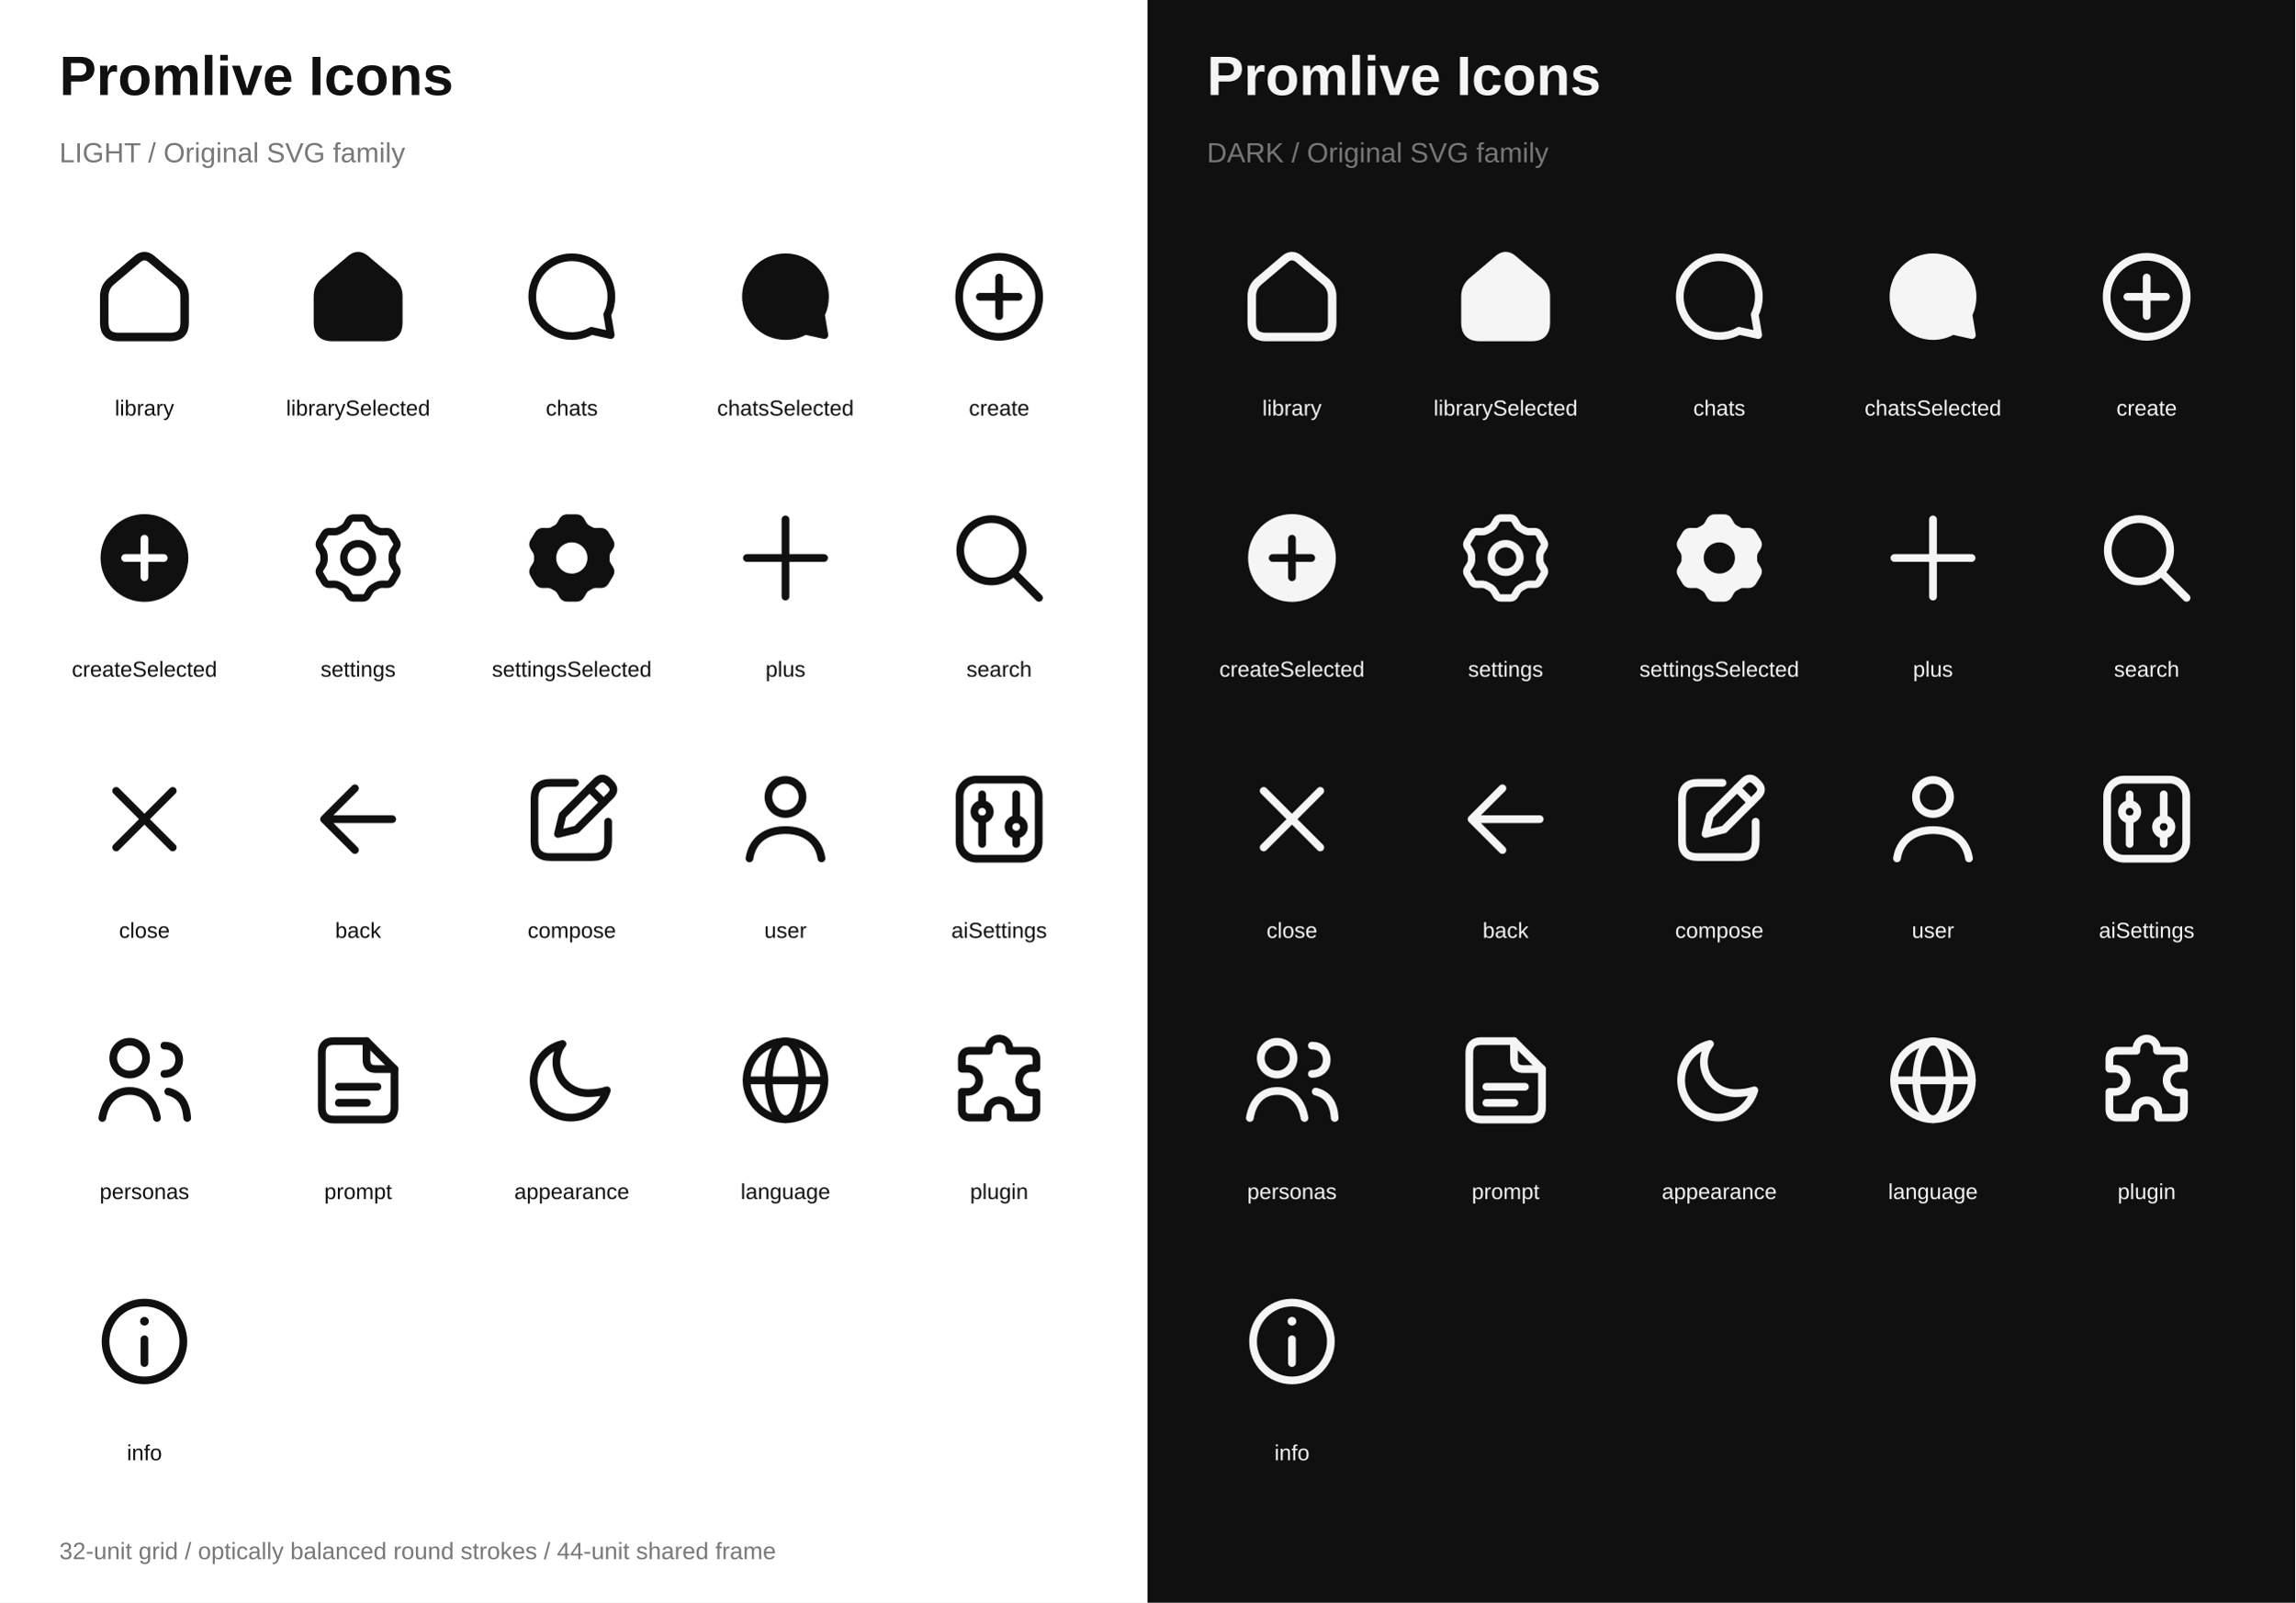
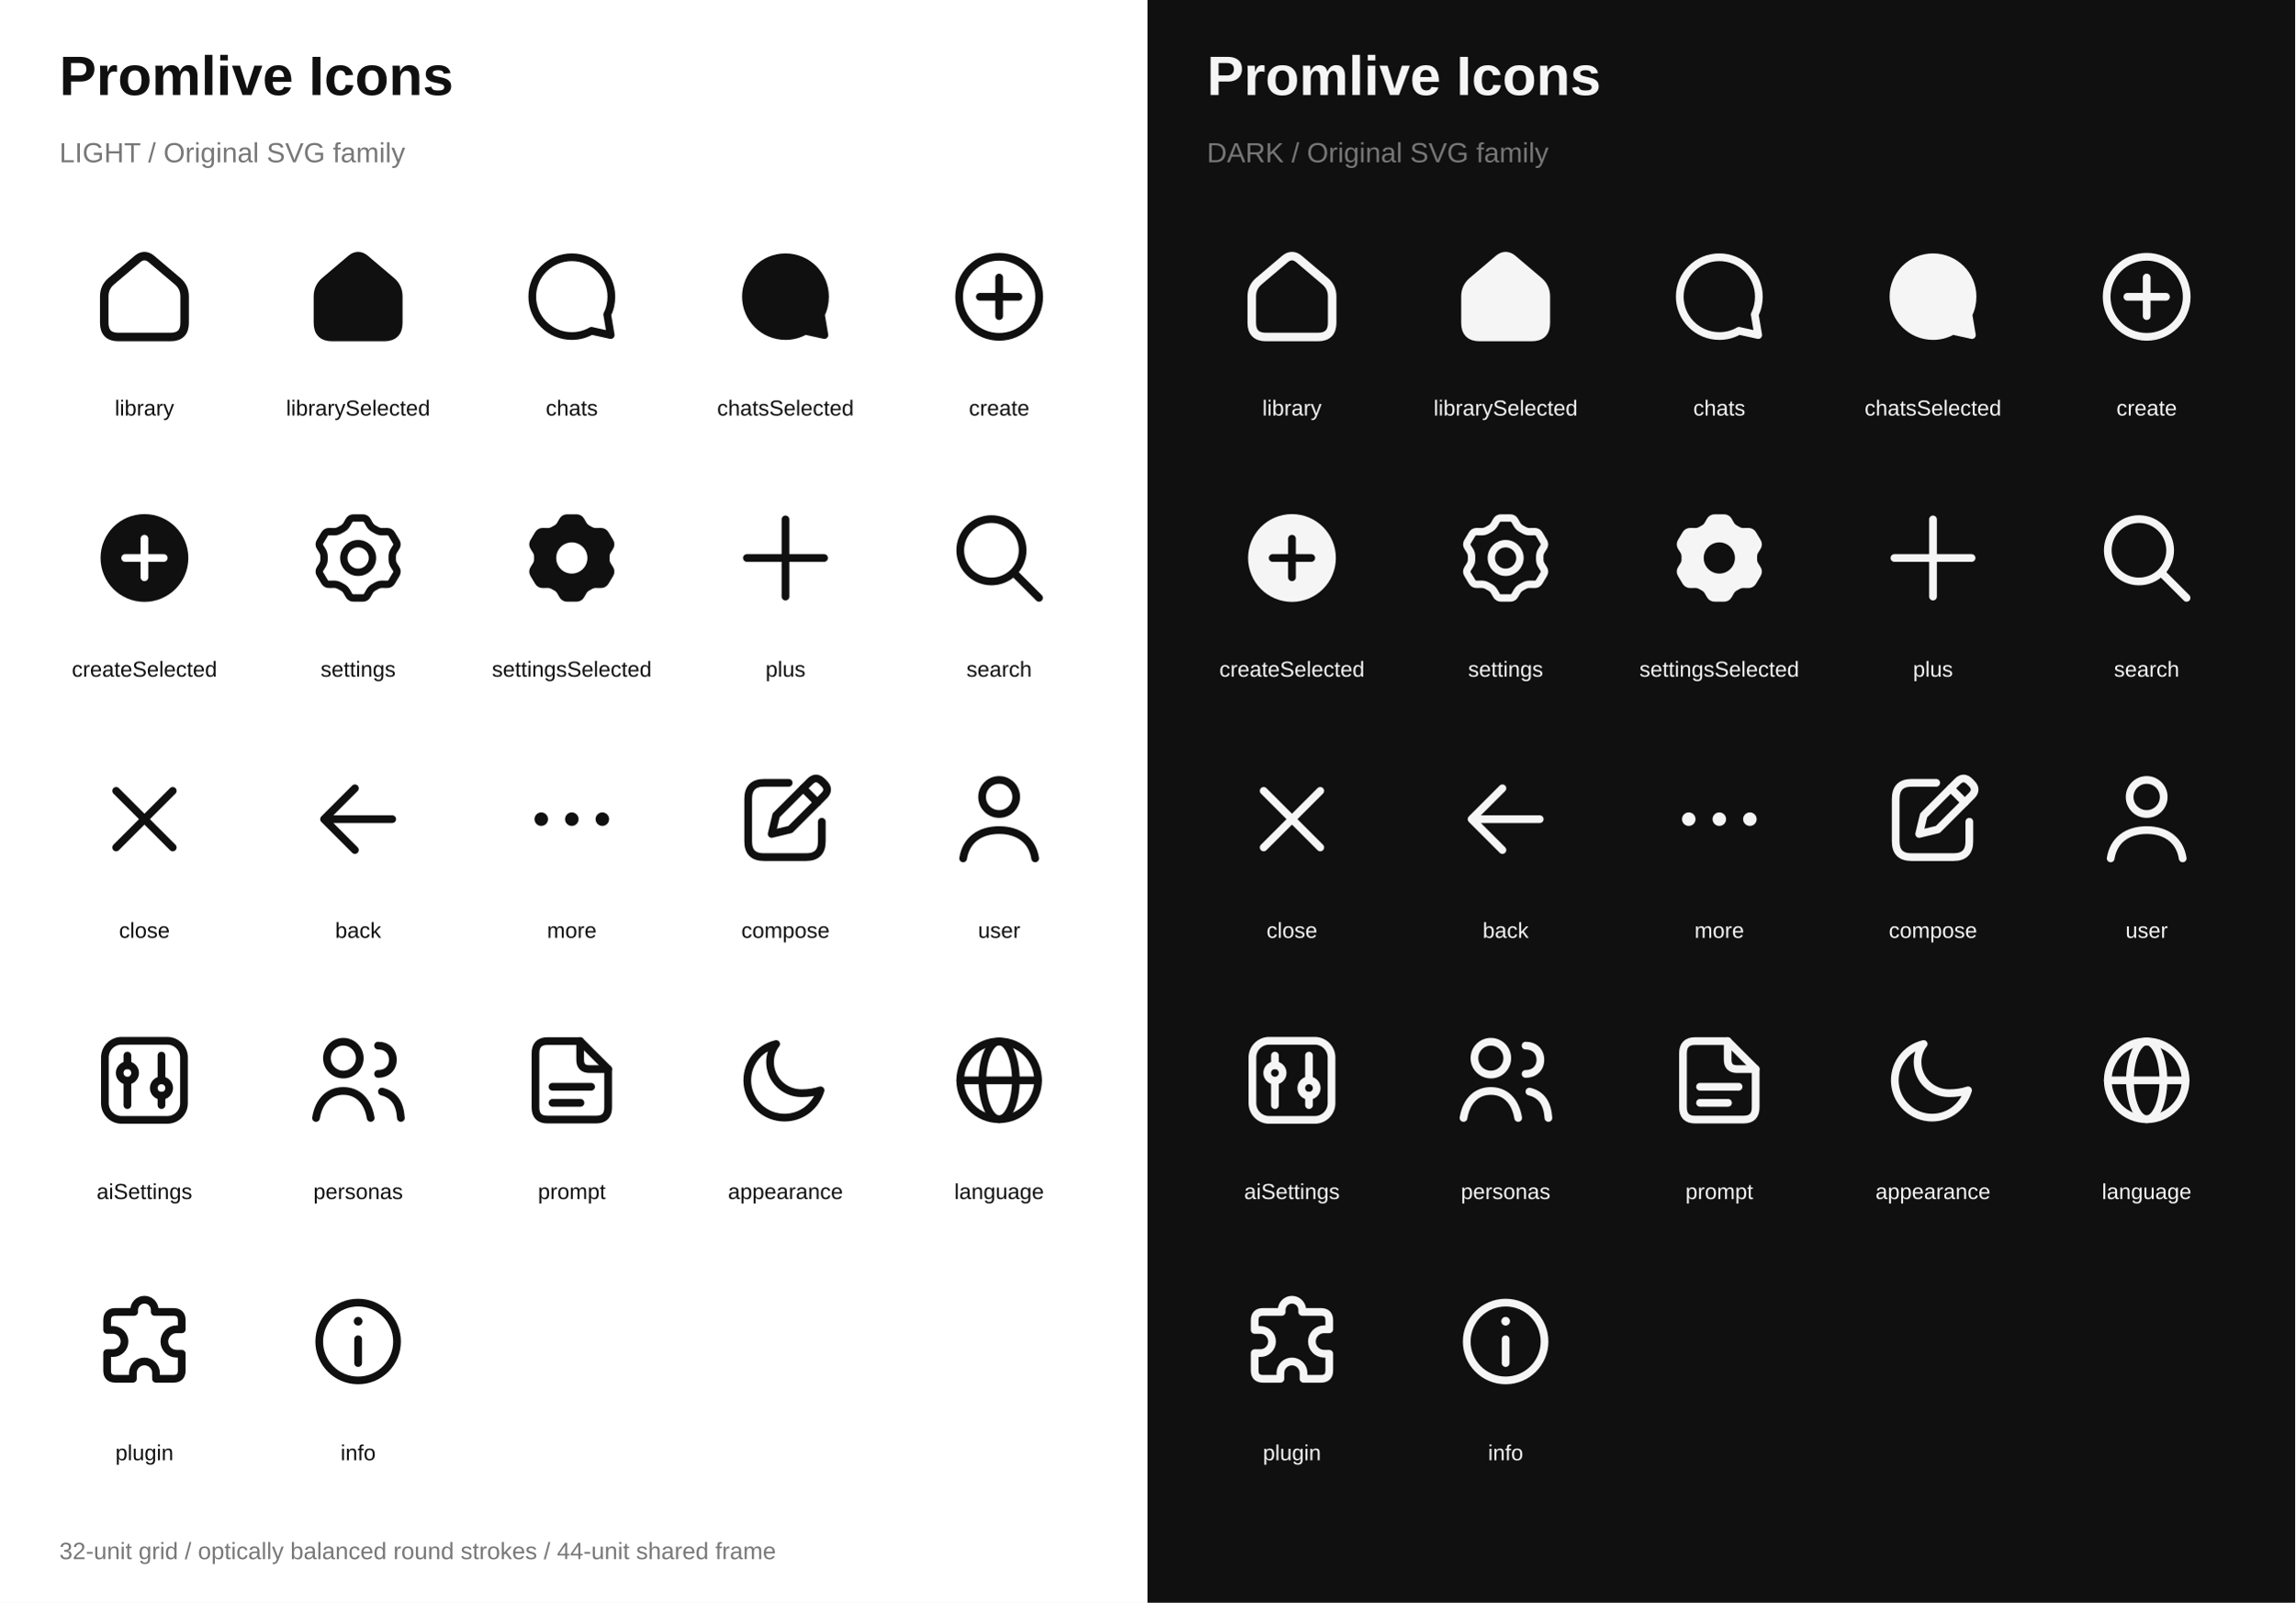
<svg xmlns="http://www.w3.org/2000/svg" width="1160" height="810" viewBox="0 0 1160 810">
  <rect width="580" height="810" fill="#FFFFFF" />
  <rect x="580" width="580" height="810" fill="#101010" />
  <g font-family="Arial,sans-serif" fill="#101010">
    <text x="30" y="48" font-size="28" font-weight="700">Promlive Icons</text>
    <text x="30" y="82" font-size="14" fill="#777777">LIGHT / Original SVG family</text>
  </g>
  <svg x="47" y="124" color="#101010" width="52" height="52" viewBox="0 0 32 32" fill="none" stroke="currentColor" stroke-width="2.65" stroke-linecap="round" stroke-linejoin="round">
    <path d="M13.9 4.18Q16 2.5 18.1 4.18L26.35 11.18Q28.5 13.03 28.5 15.9V24.1Q28.5 28.5 24.1 28.5H7.9Q3.5 28.5 3.5 24.1V15.9Q3.5 13.03 5.65 11.18Z" />
  </svg>
  <text x="73" y="210" text-anchor="middle" font-family="Arial,sans-serif" font-size="11" fill="#101010">library</text>
  <svg x="155" y="124" color="#101010" width="52" height="52" viewBox="0 0 32 32" fill="none" stroke="currentColor" stroke-width="2.65" stroke-linecap="round" stroke-linejoin="round">
    <path d="M13.9 4.18Q16 2.5 18.1 4.18L26.35 11.18Q28.5 13.03 28.5 15.9V24.1Q28.5 28.5 24.1 28.5H7.9Q3.5 28.5 3.5 24.1V15.9Q3.5 13.03 5.65 11.18Z" fill="currentColor" stroke="none" />
    <path d="M13.9 4.18Q16 2.5 18.1 4.18L26.35 11.18Q28.5 13.03 28.5 15.9V24.1Q28.5 28.5 24.1 28.5H7.9Q3.5 28.5 3.5 24.1V15.9Q3.5 13.03 5.65 11.18Z" />
  </svg>
  <text x="181" y="210" text-anchor="middle" font-family="Arial,sans-serif" font-size="11" fill="#101010">librarySelected</text>
  <svg x="263" y="124" color="#101010" width="52" height="52" viewBox="0 0 32 32" fill="none" stroke="currentColor" stroke-width="2.4" stroke-linecap="round" stroke-linejoin="round">
    <path d="M16 3.7C9.2 3.7 3.7 9.18 3.7 15.95S9.2 28.2 16 28.2C18.215 28.2 20.3 27.63 22.11 26.575L28.1 27.9L27.015 21.5C27.875 19.83 28.3 17.965 28.3 15.95C28.3 9.18 22.8 3.7 16 3.7Z" />
  </svg>
  <text x="289" y="210" text-anchor="middle" font-family="Arial,sans-serif" font-size="11" fill="#101010">chats</text>
  <svg x="371" y="124" color="#101010" width="52" height="52" viewBox="0 0 32 32" fill="none" stroke="currentColor" stroke-width="2.4" stroke-linecap="round" stroke-linejoin="round">
    <path d="M16 3.7C9.2 3.7 3.7 9.18 3.7 15.95S9.2 28.2 16 28.2C18.215 28.2 20.3 27.63 22.11 26.575L28.1 27.9L27.015 21.5C27.875 19.83 28.3 17.965 28.3 15.95C28.3 9.18 22.8 3.7 16 3.7Z" fill="currentColor" stroke="none" />
    <path d="M16 3.7C9.2 3.7 3.7 9.18 3.7 15.95S9.2 28.2 16 28.2C18.215 28.2 20.3 27.63 22.11 26.575L28.1 27.9L27.015 21.5C27.875 19.83 28.3 17.965 28.3 15.95C28.3 9.18 22.8 3.7 16 3.7Z" />
  </svg>
  <text x="397" y="210" text-anchor="middle" font-family="Arial,sans-serif" font-size="11" fill="#101010">chatsSelected</text>
  <svg x="479" y="124" color="#101010" width="52" height="52" viewBox="0 0 32 32" fill="none" stroke="currentColor" stroke-width="2.4" stroke-linecap="round" stroke-linejoin="round">
    <circle cx="16" cy="16" r="12.45" />
    <path d="M16 10V22M10 16H22" />
  </svg>
  <text x="505" y="210" text-anchor="middle" font-family="Arial,sans-serif" font-size="11" fill="#101010">create</text>
  <svg x="47" y="256" color="#101010" width="52" height="52" viewBox="0 0 32 32" fill="none" stroke="currentColor" stroke-width="2.4" stroke-linecap="round" stroke-linejoin="round">
    <defs>
      <mask id="light-create-cut" maskUnits="userSpaceOnUse" x="0" y="0" width="32" height="32">
        <rect width="32" height="32" fill="white" stroke="none" />
        <path d="M16 10V22M10 16H22" fill="none" stroke="black" stroke-width="2.4" />
      </mask>
    </defs>
    <g mask="url(#light-create-cut)">
      <circle cx="16" cy="16" r="12.45" fill="currentColor" stroke="none" />
    </g>
    <circle cx="16" cy="16" r="12.45" />
  </svg>
  <text x="73" y="342" text-anchor="middle" font-family="Arial,sans-serif" font-size="11" fill="#101010">createSelected</text>
  <svg x="155" y="256" color="#101010" width="52" height="52" viewBox="0 0 32 32" fill="none" stroke="currentColor" stroke-width="2.3" stroke-linecap="round" stroke-linejoin="round">
    <path d="M13.142 4.386Q13.614 3.562 14.564 3.562L17.436 3.562Q18.386 3.562 18.858 4.386L19.541 5.579Q20.013 6.404 20.843 6.866L21.765 7.381Q22.595 7.844 23.545 7.827L25.006 7.801Q25.956 7.784 26.443 8.6L27.854 10.962Q28.342 11.777 27.839 12.584L27.11 13.753Q26.608 14.56 26.608 15.51L26.608 16.49Q26.608 17.44 27.11 18.247L27.839 19.416Q28.342 20.223 27.854 21.038L26.443 23.4Q25.956 24.216 25.006 24.199L23.545 24.173Q22.595 24.156 21.765 24.619L20.843 25.134Q20.013 25.596 19.541 26.421L18.858 27.614Q18.386 28.438 17.436 28.438L14.564 28.438Q13.614 28.438 13.142 27.614L12.459 26.421Q11.987 25.596 11.157 25.134L10.235 24.619Q9.405 24.156 8.455 24.173L6.994 24.199Q6.044 24.216 5.557 23.4L4.146 21.038Q3.658 20.223 4.161 19.416L4.89 18.247Q5.392 17.44 5.392 16.49L5.392 15.51Q5.392 14.56 4.89 13.753L4.161 12.584Q3.658 11.777 4.146 10.962L5.557 8.6Q6.044 7.784 6.994 7.801L8.455 7.827Q9.405 7.844 10.235 7.381L11.157 6.866Q11.987 6.404 12.459 5.579Z" />
    <circle cx="16" cy="16" r="4.45" />
  </svg>
  <text x="181" y="342" text-anchor="middle" font-family="Arial,sans-serif" font-size="11" fill="#101010">settings</text>
  <svg x="263" y="256" color="#101010" width="52" height="52" viewBox="0 0 32 32" fill="none" stroke="currentColor" stroke-width="2.3" stroke-linecap="round" stroke-linejoin="round">
    <defs>
      <mask id="light-settings-cut" maskUnits="userSpaceOnUse" x="0" y="0" width="32" height="32">
        <rect width="32" height="32" fill="white" stroke="none" />
        <circle cx="16" cy="16" r="4.85" fill="black" stroke="none" />
      </mask>
    </defs>
    <g mask="url(#light-settings-cut)">
      <path d="M13.142 4.386Q13.614 3.562 14.564 3.562L17.436 3.562Q18.386 3.562 18.858 4.386L19.541 5.579Q20.013 6.404 20.843 6.866L21.765 7.381Q22.595 7.844 23.545 7.827L25.006 7.801Q25.956 7.784 26.443 8.6L27.854 10.962Q28.342 11.777 27.839 12.584L27.11 13.753Q26.608 14.56 26.608 15.51L26.608 16.49Q26.608 17.44 27.11 18.247L27.839 19.416Q28.342 20.223 27.854 21.038L26.443 23.4Q25.956 24.216 25.006 24.199L23.545 24.173Q22.595 24.156 21.765 24.619L20.843 25.134Q20.013 25.596 19.541 26.421L18.858 27.614Q18.386 28.438 17.436 28.438L14.564 28.438Q13.614 28.438 13.142 27.614L12.459 26.421Q11.987 25.596 11.157 25.134L10.235 24.619Q9.405 24.156 8.455 24.173L6.994 24.199Q6.044 24.216 5.557 23.4L4.146 21.038Q3.658 20.223 4.161 19.416L4.89 18.247Q5.392 17.44 5.392 16.49L5.392 15.51Q5.392 14.56 4.89 13.753L4.161 12.584Q3.658 11.777 4.146 10.962L5.557 8.6Q6.044 7.784 6.994 7.801L8.455 7.827Q9.405 7.844 10.235 7.381L11.157 6.866Q11.987 6.404 12.459 5.579Z" fill="currentColor" stroke="none" />
    </g>
    <path d="M13.142 4.386Q13.614 3.562 14.564 3.562L17.436 3.562Q18.386 3.562 18.858 4.386L19.541 5.579Q20.013 6.404 20.843 6.866L21.765 7.381Q22.595 7.844 23.545 7.827L25.006 7.801Q25.956 7.784 26.443 8.6L27.854 10.962Q28.342 11.777 27.839 12.584L27.11 13.753Q26.608 14.56 26.608 15.51L26.608 16.49Q26.608 17.44 27.11 18.247L27.839 19.416Q28.342 20.223 27.854 21.038L26.443 23.4Q25.956 24.216 25.006 24.199L23.545 24.173Q22.595 24.156 21.765 24.619L20.843 25.134Q20.013 25.596 19.541 26.421L18.858 27.614Q18.386 28.438 17.436 28.438L14.564 28.438Q13.614 28.438 13.142 27.614L12.459 26.421Q11.987 25.596 11.157 25.134L10.235 24.619Q9.405 24.156 8.455 24.173L6.994 24.199Q6.044 24.216 5.557 23.4L4.146 21.038Q3.658 20.223 4.161 19.416L4.89 18.247Q5.392 17.44 5.392 16.49L5.392 15.51Q5.392 14.56 4.89 13.753L4.161 12.584Q3.658 11.777 4.146 10.962L5.557 8.6Q6.044 7.784 6.994 7.801L8.455 7.827Q9.405 7.844 10.235 7.381L11.157 6.866Q11.987 6.404 12.459 5.579Z" />
  </svg>
  <text x="289" y="342" text-anchor="middle" font-family="Arial,sans-serif" font-size="11" fill="#101010">settingsSelected</text>
  <svg x="371" y="256" color="#101010" width="52" height="52" viewBox="0 0 32 32" fill="none" stroke="currentColor" stroke-width="2.4" stroke-linecap="round" stroke-linejoin="round">
    <path d="M4 16H28M16 4V28" />
  </svg>
  <text x="397" y="342" text-anchor="middle" font-family="Arial,sans-serif" font-size="11" fill="#101010">plus</text>
  <svg x="479" y="256" color="#101010" width="52" height="52" viewBox="0 0 32 32" fill="none" stroke="currentColor" stroke-width="2.4" stroke-linecap="round" stroke-linejoin="round">
    <circle cx="13.6" cy="13.6" r="9.7" />
    <path d="M20.7 20.7L28.4 28.4" />
  </svg>
  <text x="505" y="342" text-anchor="middle" font-family="Arial,sans-serif" font-size="11" fill="#101010">search</text>
  <svg x="47" y="388" color="#101010" width="52" height="52" viewBox="0 0 32 32" fill="none" stroke="currentColor" stroke-width="2.4" stroke-linecap="round" stroke-linejoin="round">
    <path d="M7.2 7.2L24.8 24.8M24.8 7.2L7.2 24.8" />
  </svg>
  <text x="73" y="474" text-anchor="middle" font-family="Arial,sans-serif" font-size="11" fill="#101010">close</text>
  <svg x="155" y="388" color="#101010" width="52" height="52" viewBox="0 0 32 32" fill="none" stroke="currentColor" stroke-width="2.4" stroke-linecap="round" stroke-linejoin="round">
    <path d="M26.6 16H5.4M15 6.4L5.4 16L15 25.6" />
  </svg>
  <text x="181" y="474" text-anchor="middle" font-family="Arial,sans-serif" font-size="11" fill="#101010">back</text>
  <svg x="263" y="388" color="#101010" width="52" height="52" viewBox="0 0 32 32" fill="none" stroke="currentColor" stroke-width="2.4" stroke-linecap="round" stroke-linejoin="round">
+     <g fill="currentColor" stroke="none">
+       <circle cx="6.5" cy="16" r="2.1" />
+       <circle cx="16" cy="16" r="2.1" />
+       <circle cx="25.5" cy="16" r="2.1" />
+     </g>
+   </svg>
+   <text x="289" y="474" text-anchor="middle" font-family="Arial,sans-serif" font-size="11" fill="#101010">more</text>
+   <svg x="371" y="388" color="#101010" width="52" height="52" viewBox="0 0 32 32" fill="none" stroke="currentColor" stroke-width="2.4" stroke-linecap="round" stroke-linejoin="round">
    <path d="M17 4.7H9.3C6 4.7 4.4 6.4 4.4 9.7V22.9C4.4 26.2 6 27.8 9.3 27.8H22.4C25.7 27.8 27.3 26.2 27.3 22.9V16.8" />
    <path d="M13.1 14.8L23.6 4.3Q25.5 2.4 27.4 4.3L28 4.9Q29.9 6.8 28 8.7L17.5 19.2L11.7 20.6Z" />
    <path d="M21.5 6.4L25.9 10.8" />
  </svg>
-   <text x="289" y="474" text-anchor="middle" font-family="Arial,sans-serif" font-size="11" fill="#101010">compose</text>
-   <svg x="371" y="388" color="#101010" width="52" height="52" viewBox="0 0 32 32" fill="none" stroke="currentColor" stroke-width="2.4" stroke-linecap="round" stroke-linejoin="round">
+   <text x="397" y="474" text-anchor="middle" font-family="Arial,sans-serif" font-size="11" fill="#101010">compose</text>
+   <svg x="479" y="388" color="#101010" width="52" height="52" viewBox="0 0 32 32" fill="none" stroke="currentColor" stroke-width="2.4" stroke-linecap="round" stroke-linejoin="round">
    <circle cx="16" cy="9.1" r="5.3" />
    <path d="M4.8 28.2C5.7 22.5 10 19.4 16 19.4S26.3 22.5 27.2 28.2" />
  </svg>
-   <text x="397" y="474" text-anchor="middle" font-family="Arial,sans-serif" font-size="11" fill="#101010">user</text>
-   <svg x="479" y="388" color="#101010" width="52" height="52" viewBox="0 0 32 32" fill="none" stroke="currentColor" stroke-width="2.4" stroke-linecap="round" stroke-linejoin="round">
+   <text x="505" y="474" text-anchor="middle" font-family="Arial,sans-serif" font-size="11" fill="#101010">user</text>
+   <svg x="47" y="520" color="#101010" width="52" height="52" viewBox="0 0 32 32" fill="none" stroke="currentColor" stroke-width="2.4" stroke-linecap="round" stroke-linejoin="round">
    <rect x="3.7" y="3.7" width="24.6" height="24.6" rx="5.2" />
    <path d="M10.7 8.3V11.3M10.7 16.1V23.7M21.3 8.3V16M21.3 20.8V23.7" />
    <circle cx="10.7" cy="13.7" r="2.4" />
    <circle cx="21.3" cy="18.4" r="2.4" />
  </svg>
-   <text x="505" y="474" text-anchor="middle" font-family="Arial,sans-serif" font-size="11" fill="#101010">aiSettings</text>
-   <svg x="47" y="520" color="#101010" width="52" height="52" viewBox="0 0 32 32" fill="none" stroke="currentColor" stroke-width="2.4" stroke-linecap="round" stroke-linejoin="round">
+   <text x="73" y="606" text-anchor="middle" font-family="Arial,sans-serif" font-size="11" fill="#101010">aiSettings</text>
+   <svg x="155" y="520" color="#101010" width="52" height="52" viewBox="0 0 32 32" fill="none" stroke="currentColor" stroke-width="2.4" stroke-linecap="round" stroke-linejoin="round">
    <circle cx="11.4" cy="9.1" r="5.1" />
    <path d="M2.9 27.7C3.8 22.3 7 19.3 11.4 19.3S19 22.3 19.9 27.7M22.2 5.2C25 5.2 26.8 7 26.8 9.6S25 14 22.2 14M23.4 19.5C27.1 20.4 29 23.1 29.3 27.7" />
  </svg>
-   <text x="73" y="606" text-anchor="middle" font-family="Arial,sans-serif" font-size="11" fill="#101010">personas</text>
-   <svg x="155" y="520" color="#101010" width="52" height="52" viewBox="0 0 32 32" fill="none" stroke="currentColor" stroke-width="2.4" stroke-linecap="round" stroke-linejoin="round">
+   <text x="181" y="606" text-anchor="middle" font-family="Arial,sans-serif" font-size="11" fill="#101010">personas</text>
+   <svg x="263" y="520" color="#101010" width="52" height="52" viewBox="0 0 32 32" fill="none" stroke="currentColor" stroke-width="2.4" stroke-linecap="round" stroke-linejoin="round">
    <path d="M18.6 3.8H8.4C5.9 3.8 4.7 5.1 4.7 7.6V24.4C4.7 26.9 5.9 28.2 8.4 28.2H23.6C26.1 28.2 27.3 26.9 27.3 24.4V12.5Z" />
    <path d="M18.6 3.8V9.6Q18.6 12.5 21.5 12.5H27.3M10 18H22M10 23H18.7" />
  </svg>
-   <text x="181" y="606" text-anchor="middle" font-family="Arial,sans-serif" font-size="11" fill="#101010">prompt</text>
-   <svg x="263" y="520" color="#101010" width="52" height="52" viewBox="0 0 32 32" fill="none" stroke="currentColor" stroke-width="2.4" stroke-linecap="round" stroke-linejoin="round">
+   <text x="289" y="606" text-anchor="middle" font-family="Arial,sans-serif" font-size="11" fill="#101010">prompt</text>
+   <svg x="371" y="520" color="#101010" width="52" height="52" viewBox="0 0 32 32" fill="none" stroke="currentColor" stroke-width="2.4" stroke-linecap="round" stroke-linejoin="round">
    <path d="M26.9 19.1C25.4 24.1 21 27.6 15.7 27.6A11.6 11.6 0 0 1 13.1 4.7C11.9 6.2 11.2 8.2 11.2 10.3C11.2 15.7 15.6 20 21 20C23.1 20 25.1 19.7 26.9 19.1Z" />
  </svg>
-   <text x="289" y="606" text-anchor="middle" font-family="Arial,sans-serif" font-size="11" fill="#101010">appearance</text>
-   <svg x="371" y="520" color="#101010" width="52" height="52" viewBox="0 0 32 32" fill="none" stroke="currentColor" stroke-width="2.4" stroke-linecap="round" stroke-linejoin="round">
+   <text x="397" y="606" text-anchor="middle" font-family="Arial,sans-serif" font-size="11" fill="#101010">appearance</text>
+   <svg x="479" y="520" color="#101010" width="52" height="52" viewBox="0 0 32 32" fill="none" stroke="currentColor" stroke-width="2.4" stroke-linecap="round" stroke-linejoin="round">
    <circle cx="16" cy="16" r="12.1" />
    <ellipse cx="16" cy="16" rx="5.2" ry="12.1" />
    <path d="M3.9 16H28.1" />
  </svg>
-   <text x="397" y="606" text-anchor="middle" font-family="Arial,sans-serif" font-size="11" fill="#101010">language</text>
-   <svg x="479" y="520" color="#101010" width="52" height="52" viewBox="0 0 32 32" fill="none" stroke="currentColor" stroke-width="2.4" stroke-linecap="round" stroke-linejoin="round">
+   <text x="505" y="606" text-anchor="middle" font-family="Arial,sans-serif" font-size="11" fill="#101010">language</text>
+   <svg x="47" y="652" color="#101010" width="52" height="52" viewBox="0 0 32 32" fill="none" stroke="currentColor" stroke-width="2.4" stroke-linecap="round" stroke-linejoin="round">
    <path d="M12.8 6.8H7Q4.4 6.8 4.4 9.4V12.4H6.2A3.6 3.6 0 0 1 6.2 19.6H4.4V25Q4.4 27.6 7 27.6H12.4V25.8A3.6 3.6 0 0 1 19.6 25.8V27.6H25Q27.6 27.6 27.6 25V19.8H26A3.8 3.8 0 0 1 26 12.2H27.6V9.4Q27.6 6.8 25 6.8H19.2V6.2A3.2 3.2 0 0 0 12.8 6.2Z" />
  </svg>
-   <text x="505" y="606" text-anchor="middle" font-family="Arial,sans-serif" font-size="11" fill="#101010">plugin</text>
-   <svg x="47" y="652" color="#101010" width="52" height="52" viewBox="0 0 32 32" fill="none" stroke="currentColor" stroke-width="2.4" stroke-linecap="round" stroke-linejoin="round">
+   <text x="73" y="738" text-anchor="middle" font-family="Arial,sans-serif" font-size="11" fill="#101010">plugin</text>
+   <svg x="155" y="652" color="#101010" width="52" height="52" viewBox="0 0 32 32" fill="none" stroke="currentColor" stroke-width="2.4" stroke-linecap="round" stroke-linejoin="round">
    <circle cx="16" cy="16" r="12.1" />
    <path d="M16 15.3V22.7" />
    <circle cx="16" cy="9.7" r="1.35" fill="currentColor" stroke="none" />
  </svg>
-   <text x="73" y="738" text-anchor="middle" font-family="Arial,sans-serif" font-size="11" fill="#101010">info</text>
+   <text x="181" y="738" text-anchor="middle" font-family="Arial,sans-serif" font-size="11" fill="#101010">info</text>
  <g font-family="Arial,sans-serif" fill="#F5F5F5">
    <text x="610" y="48" font-size="28" font-weight="700">Promlive Icons</text>
    <text x="610" y="82" font-size="14" fill="#777777">DARK / Original SVG family</text>
  </g>
  <svg x="627" y="124" color="#F5F5F5" width="52" height="52" viewBox="0 0 32 32" fill="none" stroke="currentColor" stroke-width="2.65" stroke-linecap="round" stroke-linejoin="round">
    <path d="M13.9 4.18Q16 2.5 18.1 4.18L26.35 11.18Q28.5 13.03 28.5 15.9V24.1Q28.5 28.5 24.1 28.5H7.9Q3.5 28.5 3.5 24.1V15.9Q3.5 13.03 5.65 11.18Z" />
  </svg>
  <text x="653" y="210" text-anchor="middle" font-family="Arial,sans-serif" font-size="11" fill="#F5F5F5">library</text>
  <svg x="735" y="124" color="#F5F5F5" width="52" height="52" viewBox="0 0 32 32" fill="none" stroke="currentColor" stroke-width="2.65" stroke-linecap="round" stroke-linejoin="round">
    <path d="M13.9 4.18Q16 2.5 18.1 4.18L26.35 11.18Q28.5 13.03 28.5 15.9V24.1Q28.5 28.5 24.1 28.5H7.9Q3.5 28.5 3.5 24.1V15.9Q3.5 13.03 5.65 11.18Z" fill="currentColor" stroke="none" />
    <path d="M13.9 4.18Q16 2.5 18.1 4.18L26.35 11.18Q28.5 13.03 28.5 15.9V24.1Q28.5 28.5 24.1 28.5H7.9Q3.5 28.5 3.5 24.1V15.9Q3.5 13.03 5.65 11.18Z" />
  </svg>
  <text x="761" y="210" text-anchor="middle" font-family="Arial,sans-serif" font-size="11" fill="#F5F5F5">librarySelected</text>
  <svg x="843" y="124" color="#F5F5F5" width="52" height="52" viewBox="0 0 32 32" fill="none" stroke="currentColor" stroke-width="2.4" stroke-linecap="round" stroke-linejoin="round">
    <path d="M16 3.7C9.2 3.7 3.7 9.18 3.7 15.95S9.2 28.2 16 28.2C18.215 28.2 20.3 27.63 22.11 26.575L28.1 27.9L27.015 21.5C27.875 19.83 28.3 17.965 28.3 15.95C28.3 9.18 22.8 3.7 16 3.7Z" />
  </svg>
  <text x="869" y="210" text-anchor="middle" font-family="Arial,sans-serif" font-size="11" fill="#F5F5F5">chats</text>
  <svg x="951" y="124" color="#F5F5F5" width="52" height="52" viewBox="0 0 32 32" fill="none" stroke="currentColor" stroke-width="2.4" stroke-linecap="round" stroke-linejoin="round">
    <path d="M16 3.7C9.2 3.7 3.7 9.18 3.7 15.95S9.2 28.2 16 28.2C18.215 28.2 20.3 27.63 22.11 26.575L28.1 27.9L27.015 21.5C27.875 19.83 28.3 17.965 28.3 15.95C28.3 9.18 22.8 3.7 16 3.7Z" fill="currentColor" stroke="none" />
    <path d="M16 3.7C9.2 3.7 3.7 9.18 3.7 15.95S9.2 28.2 16 28.2C18.215 28.2 20.3 27.63 22.11 26.575L28.1 27.9L27.015 21.5C27.875 19.83 28.3 17.965 28.3 15.95C28.3 9.18 22.8 3.7 16 3.7Z" />
  </svg>
  <text x="977" y="210" text-anchor="middle" font-family="Arial,sans-serif" font-size="11" fill="#F5F5F5">chatsSelected</text>
  <svg x="1059" y="124" color="#F5F5F5" width="52" height="52" viewBox="0 0 32 32" fill="none" stroke="currentColor" stroke-width="2.4" stroke-linecap="round" stroke-linejoin="round">
    <circle cx="16" cy="16" r="12.45" />
    <path d="M16 10V22M10 16H22" />
  </svg>
  <text x="1085" y="210" text-anchor="middle" font-family="Arial,sans-serif" font-size="11" fill="#F5F5F5">create</text>
  <svg x="627" y="256" color="#F5F5F5" width="52" height="52" viewBox="0 0 32 32" fill="none" stroke="currentColor" stroke-width="2.4" stroke-linecap="round" stroke-linejoin="round">
    <defs>
      <mask id="dark-create-cut" maskUnits="userSpaceOnUse" x="0" y="0" width="32" height="32">
        <rect width="32" height="32" fill="white" stroke="none" />
        <path d="M16 10V22M10 16H22" fill="none" stroke="black" stroke-width="2.4" />
      </mask>
    </defs>
    <g mask="url(#dark-create-cut)">
      <circle cx="16" cy="16" r="12.45" fill="currentColor" stroke="none" />
    </g>
    <circle cx="16" cy="16" r="12.45" />
  </svg>
  <text x="653" y="342" text-anchor="middle" font-family="Arial,sans-serif" font-size="11" fill="#F5F5F5">createSelected</text>
  <svg x="735" y="256" color="#F5F5F5" width="52" height="52" viewBox="0 0 32 32" fill="none" stroke="currentColor" stroke-width="2.3" stroke-linecap="round" stroke-linejoin="round">
    <path d="M13.142 4.386Q13.614 3.562 14.564 3.562L17.436 3.562Q18.386 3.562 18.858 4.386L19.541 5.579Q20.013 6.404 20.843 6.866L21.765 7.381Q22.595 7.844 23.545 7.827L25.006 7.801Q25.956 7.784 26.443 8.6L27.854 10.962Q28.342 11.777 27.839 12.584L27.11 13.753Q26.608 14.56 26.608 15.51L26.608 16.49Q26.608 17.44 27.11 18.247L27.839 19.416Q28.342 20.223 27.854 21.038L26.443 23.4Q25.956 24.216 25.006 24.199L23.545 24.173Q22.595 24.156 21.765 24.619L20.843 25.134Q20.013 25.596 19.541 26.421L18.858 27.614Q18.386 28.438 17.436 28.438L14.564 28.438Q13.614 28.438 13.142 27.614L12.459 26.421Q11.987 25.596 11.157 25.134L10.235 24.619Q9.405 24.156 8.455 24.173L6.994 24.199Q6.044 24.216 5.557 23.4L4.146 21.038Q3.658 20.223 4.161 19.416L4.89 18.247Q5.392 17.44 5.392 16.49L5.392 15.51Q5.392 14.56 4.89 13.753L4.161 12.584Q3.658 11.777 4.146 10.962L5.557 8.6Q6.044 7.784 6.994 7.801L8.455 7.827Q9.405 7.844 10.235 7.381L11.157 6.866Q11.987 6.404 12.459 5.579Z" />
    <circle cx="16" cy="16" r="4.45" />
  </svg>
  <text x="761" y="342" text-anchor="middle" font-family="Arial,sans-serif" font-size="11" fill="#F5F5F5">settings</text>
  <svg x="843" y="256" color="#F5F5F5" width="52" height="52" viewBox="0 0 32 32" fill="none" stroke="currentColor" stroke-width="2.3" stroke-linecap="round" stroke-linejoin="round">
    <defs>
      <mask id="dark-settings-cut" maskUnits="userSpaceOnUse" x="0" y="0" width="32" height="32">
        <rect width="32" height="32" fill="white" stroke="none" />
        <circle cx="16" cy="16" r="4.85" fill="black" stroke="none" />
      </mask>
    </defs>
    <g mask="url(#dark-settings-cut)">
      <path d="M13.142 4.386Q13.614 3.562 14.564 3.562L17.436 3.562Q18.386 3.562 18.858 4.386L19.541 5.579Q20.013 6.404 20.843 6.866L21.765 7.381Q22.595 7.844 23.545 7.827L25.006 7.801Q25.956 7.784 26.443 8.6L27.854 10.962Q28.342 11.777 27.839 12.584L27.11 13.753Q26.608 14.56 26.608 15.51L26.608 16.49Q26.608 17.44 27.11 18.247L27.839 19.416Q28.342 20.223 27.854 21.038L26.443 23.4Q25.956 24.216 25.006 24.199L23.545 24.173Q22.595 24.156 21.765 24.619L20.843 25.134Q20.013 25.596 19.541 26.421L18.858 27.614Q18.386 28.438 17.436 28.438L14.564 28.438Q13.614 28.438 13.142 27.614L12.459 26.421Q11.987 25.596 11.157 25.134L10.235 24.619Q9.405 24.156 8.455 24.173L6.994 24.199Q6.044 24.216 5.557 23.4L4.146 21.038Q3.658 20.223 4.161 19.416L4.89 18.247Q5.392 17.44 5.392 16.49L5.392 15.51Q5.392 14.56 4.89 13.753L4.161 12.584Q3.658 11.777 4.146 10.962L5.557 8.6Q6.044 7.784 6.994 7.801L8.455 7.827Q9.405 7.844 10.235 7.381L11.157 6.866Q11.987 6.404 12.459 5.579Z" fill="currentColor" stroke="none" />
    </g>
    <path d="M13.142 4.386Q13.614 3.562 14.564 3.562L17.436 3.562Q18.386 3.562 18.858 4.386L19.541 5.579Q20.013 6.404 20.843 6.866L21.765 7.381Q22.595 7.844 23.545 7.827L25.006 7.801Q25.956 7.784 26.443 8.6L27.854 10.962Q28.342 11.777 27.839 12.584L27.11 13.753Q26.608 14.56 26.608 15.51L26.608 16.49Q26.608 17.44 27.11 18.247L27.839 19.416Q28.342 20.223 27.854 21.038L26.443 23.4Q25.956 24.216 25.006 24.199L23.545 24.173Q22.595 24.156 21.765 24.619L20.843 25.134Q20.013 25.596 19.541 26.421L18.858 27.614Q18.386 28.438 17.436 28.438L14.564 28.438Q13.614 28.438 13.142 27.614L12.459 26.421Q11.987 25.596 11.157 25.134L10.235 24.619Q9.405 24.156 8.455 24.173L6.994 24.199Q6.044 24.216 5.557 23.4L4.146 21.038Q3.658 20.223 4.161 19.416L4.89 18.247Q5.392 17.44 5.392 16.49L5.392 15.51Q5.392 14.56 4.89 13.753L4.161 12.584Q3.658 11.777 4.146 10.962L5.557 8.6Q6.044 7.784 6.994 7.801L8.455 7.827Q9.405 7.844 10.235 7.381L11.157 6.866Q11.987 6.404 12.459 5.579Z" />
  </svg>
  <text x="869" y="342" text-anchor="middle" font-family="Arial,sans-serif" font-size="11" fill="#F5F5F5">settingsSelected</text>
  <svg x="951" y="256" color="#F5F5F5" width="52" height="52" viewBox="0 0 32 32" fill="none" stroke="currentColor" stroke-width="2.4" stroke-linecap="round" stroke-linejoin="round">
    <path d="M4 16H28M16 4V28" />
  </svg>
  <text x="977" y="342" text-anchor="middle" font-family="Arial,sans-serif" font-size="11" fill="#F5F5F5">plus</text>
  <svg x="1059" y="256" color="#F5F5F5" width="52" height="52" viewBox="0 0 32 32" fill="none" stroke="currentColor" stroke-width="2.4" stroke-linecap="round" stroke-linejoin="round">
    <circle cx="13.6" cy="13.6" r="9.7" />
    <path d="M20.7 20.7L28.4 28.4" />
  </svg>
  <text x="1085" y="342" text-anchor="middle" font-family="Arial,sans-serif" font-size="11" fill="#F5F5F5">search</text>
  <svg x="627" y="388" color="#F5F5F5" width="52" height="52" viewBox="0 0 32 32" fill="none" stroke="currentColor" stroke-width="2.4" stroke-linecap="round" stroke-linejoin="round">
    <path d="M7.2 7.2L24.8 24.8M24.8 7.2L7.2 24.8" />
  </svg>
  <text x="653" y="474" text-anchor="middle" font-family="Arial,sans-serif" font-size="11" fill="#F5F5F5">close</text>
  <svg x="735" y="388" color="#F5F5F5" width="52" height="52" viewBox="0 0 32 32" fill="none" stroke="currentColor" stroke-width="2.4" stroke-linecap="round" stroke-linejoin="round">
    <path d="M26.6 16H5.4M15 6.4L5.4 16L15 25.6" />
  </svg>
  <text x="761" y="474" text-anchor="middle" font-family="Arial,sans-serif" font-size="11" fill="#F5F5F5">back</text>
  <svg x="843" y="388" color="#F5F5F5" width="52" height="52" viewBox="0 0 32 32" fill="none" stroke="currentColor" stroke-width="2.4" stroke-linecap="round" stroke-linejoin="round">
+     <g fill="currentColor" stroke="none">
+       <circle cx="6.5" cy="16" r="2.1" />
+       <circle cx="16" cy="16" r="2.1" />
+       <circle cx="25.5" cy="16" r="2.1" />
+     </g>
+   </svg>
+   <text x="869" y="474" text-anchor="middle" font-family="Arial,sans-serif" font-size="11" fill="#F5F5F5">more</text>
+   <svg x="951" y="388" color="#F5F5F5" width="52" height="52" viewBox="0 0 32 32" fill="none" stroke="currentColor" stroke-width="2.4" stroke-linecap="round" stroke-linejoin="round">
    <path d="M17 4.7H9.3C6 4.7 4.4 6.4 4.4 9.7V22.9C4.4 26.2 6 27.8 9.3 27.8H22.4C25.7 27.8 27.3 26.2 27.3 22.9V16.8" />
    <path d="M13.1 14.8L23.6 4.3Q25.5 2.4 27.4 4.3L28 4.9Q29.9 6.8 28 8.7L17.5 19.2L11.7 20.6Z" />
    <path d="M21.5 6.4L25.9 10.8" />
  </svg>
-   <text x="869" y="474" text-anchor="middle" font-family="Arial,sans-serif" font-size="11" fill="#F5F5F5">compose</text>
-   <svg x="951" y="388" color="#F5F5F5" width="52" height="52" viewBox="0 0 32 32" fill="none" stroke="currentColor" stroke-width="2.4" stroke-linecap="round" stroke-linejoin="round">
+   <text x="977" y="474" text-anchor="middle" font-family="Arial,sans-serif" font-size="11" fill="#F5F5F5">compose</text>
+   <svg x="1059" y="388" color="#F5F5F5" width="52" height="52" viewBox="0 0 32 32" fill="none" stroke="currentColor" stroke-width="2.4" stroke-linecap="round" stroke-linejoin="round">
    <circle cx="16" cy="9.1" r="5.3" />
    <path d="M4.8 28.2C5.7 22.5 10 19.4 16 19.4S26.3 22.5 27.2 28.2" />
  </svg>
-   <text x="977" y="474" text-anchor="middle" font-family="Arial,sans-serif" font-size="11" fill="#F5F5F5">user</text>
-   <svg x="1059" y="388" color="#F5F5F5" width="52" height="52" viewBox="0 0 32 32" fill="none" stroke="currentColor" stroke-width="2.4" stroke-linecap="round" stroke-linejoin="round">
+   <text x="1085" y="474" text-anchor="middle" font-family="Arial,sans-serif" font-size="11" fill="#F5F5F5">user</text>
+   <svg x="627" y="520" color="#F5F5F5" width="52" height="52" viewBox="0 0 32 32" fill="none" stroke="currentColor" stroke-width="2.4" stroke-linecap="round" stroke-linejoin="round">
    <rect x="3.7" y="3.7" width="24.6" height="24.6" rx="5.2" />
    <path d="M10.7 8.3V11.3M10.7 16.1V23.7M21.3 8.3V16M21.3 20.8V23.7" />
    <circle cx="10.7" cy="13.7" r="2.4" />
    <circle cx="21.3" cy="18.4" r="2.4" />
  </svg>
-   <text x="1085" y="474" text-anchor="middle" font-family="Arial,sans-serif" font-size="11" fill="#F5F5F5">aiSettings</text>
-   <svg x="627" y="520" color="#F5F5F5" width="52" height="52" viewBox="0 0 32 32" fill="none" stroke="currentColor" stroke-width="2.4" stroke-linecap="round" stroke-linejoin="round">
+   <text x="653" y="606" text-anchor="middle" font-family="Arial,sans-serif" font-size="11" fill="#F5F5F5">aiSettings</text>
+   <svg x="735" y="520" color="#F5F5F5" width="52" height="52" viewBox="0 0 32 32" fill="none" stroke="currentColor" stroke-width="2.4" stroke-linecap="round" stroke-linejoin="round">
    <circle cx="11.4" cy="9.1" r="5.1" />
    <path d="M2.9 27.7C3.8 22.3 7 19.3 11.4 19.3S19 22.3 19.9 27.7M22.2 5.2C25 5.2 26.8 7 26.8 9.6S25 14 22.2 14M23.4 19.5C27.1 20.4 29 23.1 29.3 27.7" />
  </svg>
-   <text x="653" y="606" text-anchor="middle" font-family="Arial,sans-serif" font-size="11" fill="#F5F5F5">personas</text>
-   <svg x="735" y="520" color="#F5F5F5" width="52" height="52" viewBox="0 0 32 32" fill="none" stroke="currentColor" stroke-width="2.4" stroke-linecap="round" stroke-linejoin="round">
+   <text x="761" y="606" text-anchor="middle" font-family="Arial,sans-serif" font-size="11" fill="#F5F5F5">personas</text>
+   <svg x="843" y="520" color="#F5F5F5" width="52" height="52" viewBox="0 0 32 32" fill="none" stroke="currentColor" stroke-width="2.4" stroke-linecap="round" stroke-linejoin="round">
    <path d="M18.6 3.8H8.4C5.9 3.8 4.7 5.1 4.7 7.6V24.4C4.7 26.9 5.9 28.2 8.4 28.2H23.6C26.1 28.2 27.3 26.9 27.3 24.4V12.5Z" />
    <path d="M18.6 3.8V9.6Q18.6 12.5 21.5 12.5H27.3M10 18H22M10 23H18.7" />
  </svg>
-   <text x="761" y="606" text-anchor="middle" font-family="Arial,sans-serif" font-size="11" fill="#F5F5F5">prompt</text>
-   <svg x="843" y="520" color="#F5F5F5" width="52" height="52" viewBox="0 0 32 32" fill="none" stroke="currentColor" stroke-width="2.4" stroke-linecap="round" stroke-linejoin="round">
+   <text x="869" y="606" text-anchor="middle" font-family="Arial,sans-serif" font-size="11" fill="#F5F5F5">prompt</text>
+   <svg x="951" y="520" color="#F5F5F5" width="52" height="52" viewBox="0 0 32 32" fill="none" stroke="currentColor" stroke-width="2.4" stroke-linecap="round" stroke-linejoin="round">
    <path d="M26.9 19.1C25.4 24.1 21 27.6 15.7 27.6A11.6 11.6 0 0 1 13.1 4.7C11.9 6.2 11.2 8.2 11.2 10.3C11.2 15.7 15.6 20 21 20C23.1 20 25.1 19.7 26.9 19.1Z" />
  </svg>
-   <text x="869" y="606" text-anchor="middle" font-family="Arial,sans-serif" font-size="11" fill="#F5F5F5">appearance</text>
-   <svg x="951" y="520" color="#F5F5F5" width="52" height="52" viewBox="0 0 32 32" fill="none" stroke="currentColor" stroke-width="2.4" stroke-linecap="round" stroke-linejoin="round">
+   <text x="977" y="606" text-anchor="middle" font-family="Arial,sans-serif" font-size="11" fill="#F5F5F5">appearance</text>
+   <svg x="1059" y="520" color="#F5F5F5" width="52" height="52" viewBox="0 0 32 32" fill="none" stroke="currentColor" stroke-width="2.4" stroke-linecap="round" stroke-linejoin="round">
    <circle cx="16" cy="16" r="12.1" />
    <ellipse cx="16" cy="16" rx="5.2" ry="12.1" />
    <path d="M3.9 16H28.1" />
  </svg>
-   <text x="977" y="606" text-anchor="middle" font-family="Arial,sans-serif" font-size="11" fill="#F5F5F5">language</text>
-   <svg x="1059" y="520" color="#F5F5F5" width="52" height="52" viewBox="0 0 32 32" fill="none" stroke="currentColor" stroke-width="2.4" stroke-linecap="round" stroke-linejoin="round">
+   <text x="1085" y="606" text-anchor="middle" font-family="Arial,sans-serif" font-size="11" fill="#F5F5F5">language</text>
+   <svg x="627" y="652" color="#F5F5F5" width="52" height="52" viewBox="0 0 32 32" fill="none" stroke="currentColor" stroke-width="2.4" stroke-linecap="round" stroke-linejoin="round">
    <path d="M12.8 6.8H7Q4.4 6.8 4.4 9.4V12.4H6.2A3.6 3.6 0 0 1 6.2 19.6H4.4V25Q4.4 27.6 7 27.6H12.4V25.8A3.6 3.6 0 0 1 19.6 25.8V27.6H25Q27.6 27.6 27.6 25V19.8H26A3.8 3.8 0 0 1 26 12.2H27.6V9.4Q27.6 6.8 25 6.8H19.2V6.2A3.2 3.2 0 0 0 12.8 6.2Z" />
  </svg>
-   <text x="1085" y="606" text-anchor="middle" font-family="Arial,sans-serif" font-size="11" fill="#F5F5F5">plugin</text>
-   <svg x="627" y="652" color="#F5F5F5" width="52" height="52" viewBox="0 0 32 32" fill="none" stroke="currentColor" stroke-width="2.4" stroke-linecap="round" stroke-linejoin="round">
+   <text x="653" y="738" text-anchor="middle" font-family="Arial,sans-serif" font-size="11" fill="#F5F5F5">plugin</text>
+   <svg x="735" y="652" color="#F5F5F5" width="52" height="52" viewBox="0 0 32 32" fill="none" stroke="currentColor" stroke-width="2.4" stroke-linecap="round" stroke-linejoin="round">
    <circle cx="16" cy="16" r="12.1" />
    <path d="M16 15.3V22.7" />
    <circle cx="16" cy="9.7" r="1.35" fill="currentColor" stroke="none" />
  </svg>
-   <text x="653" y="738" text-anchor="middle" font-family="Arial,sans-serif" font-size="11" fill="#F5F5F5">info</text>
+   <text x="761" y="738" text-anchor="middle" font-family="Arial,sans-serif" font-size="11" fill="#F5F5F5">info</text>
  <text x="30" y="788" font-family="Arial,sans-serif" font-size="12" fill="#777777">32-unit grid / optically balanced round strokes / 44-unit shared frame</text>
</svg>
